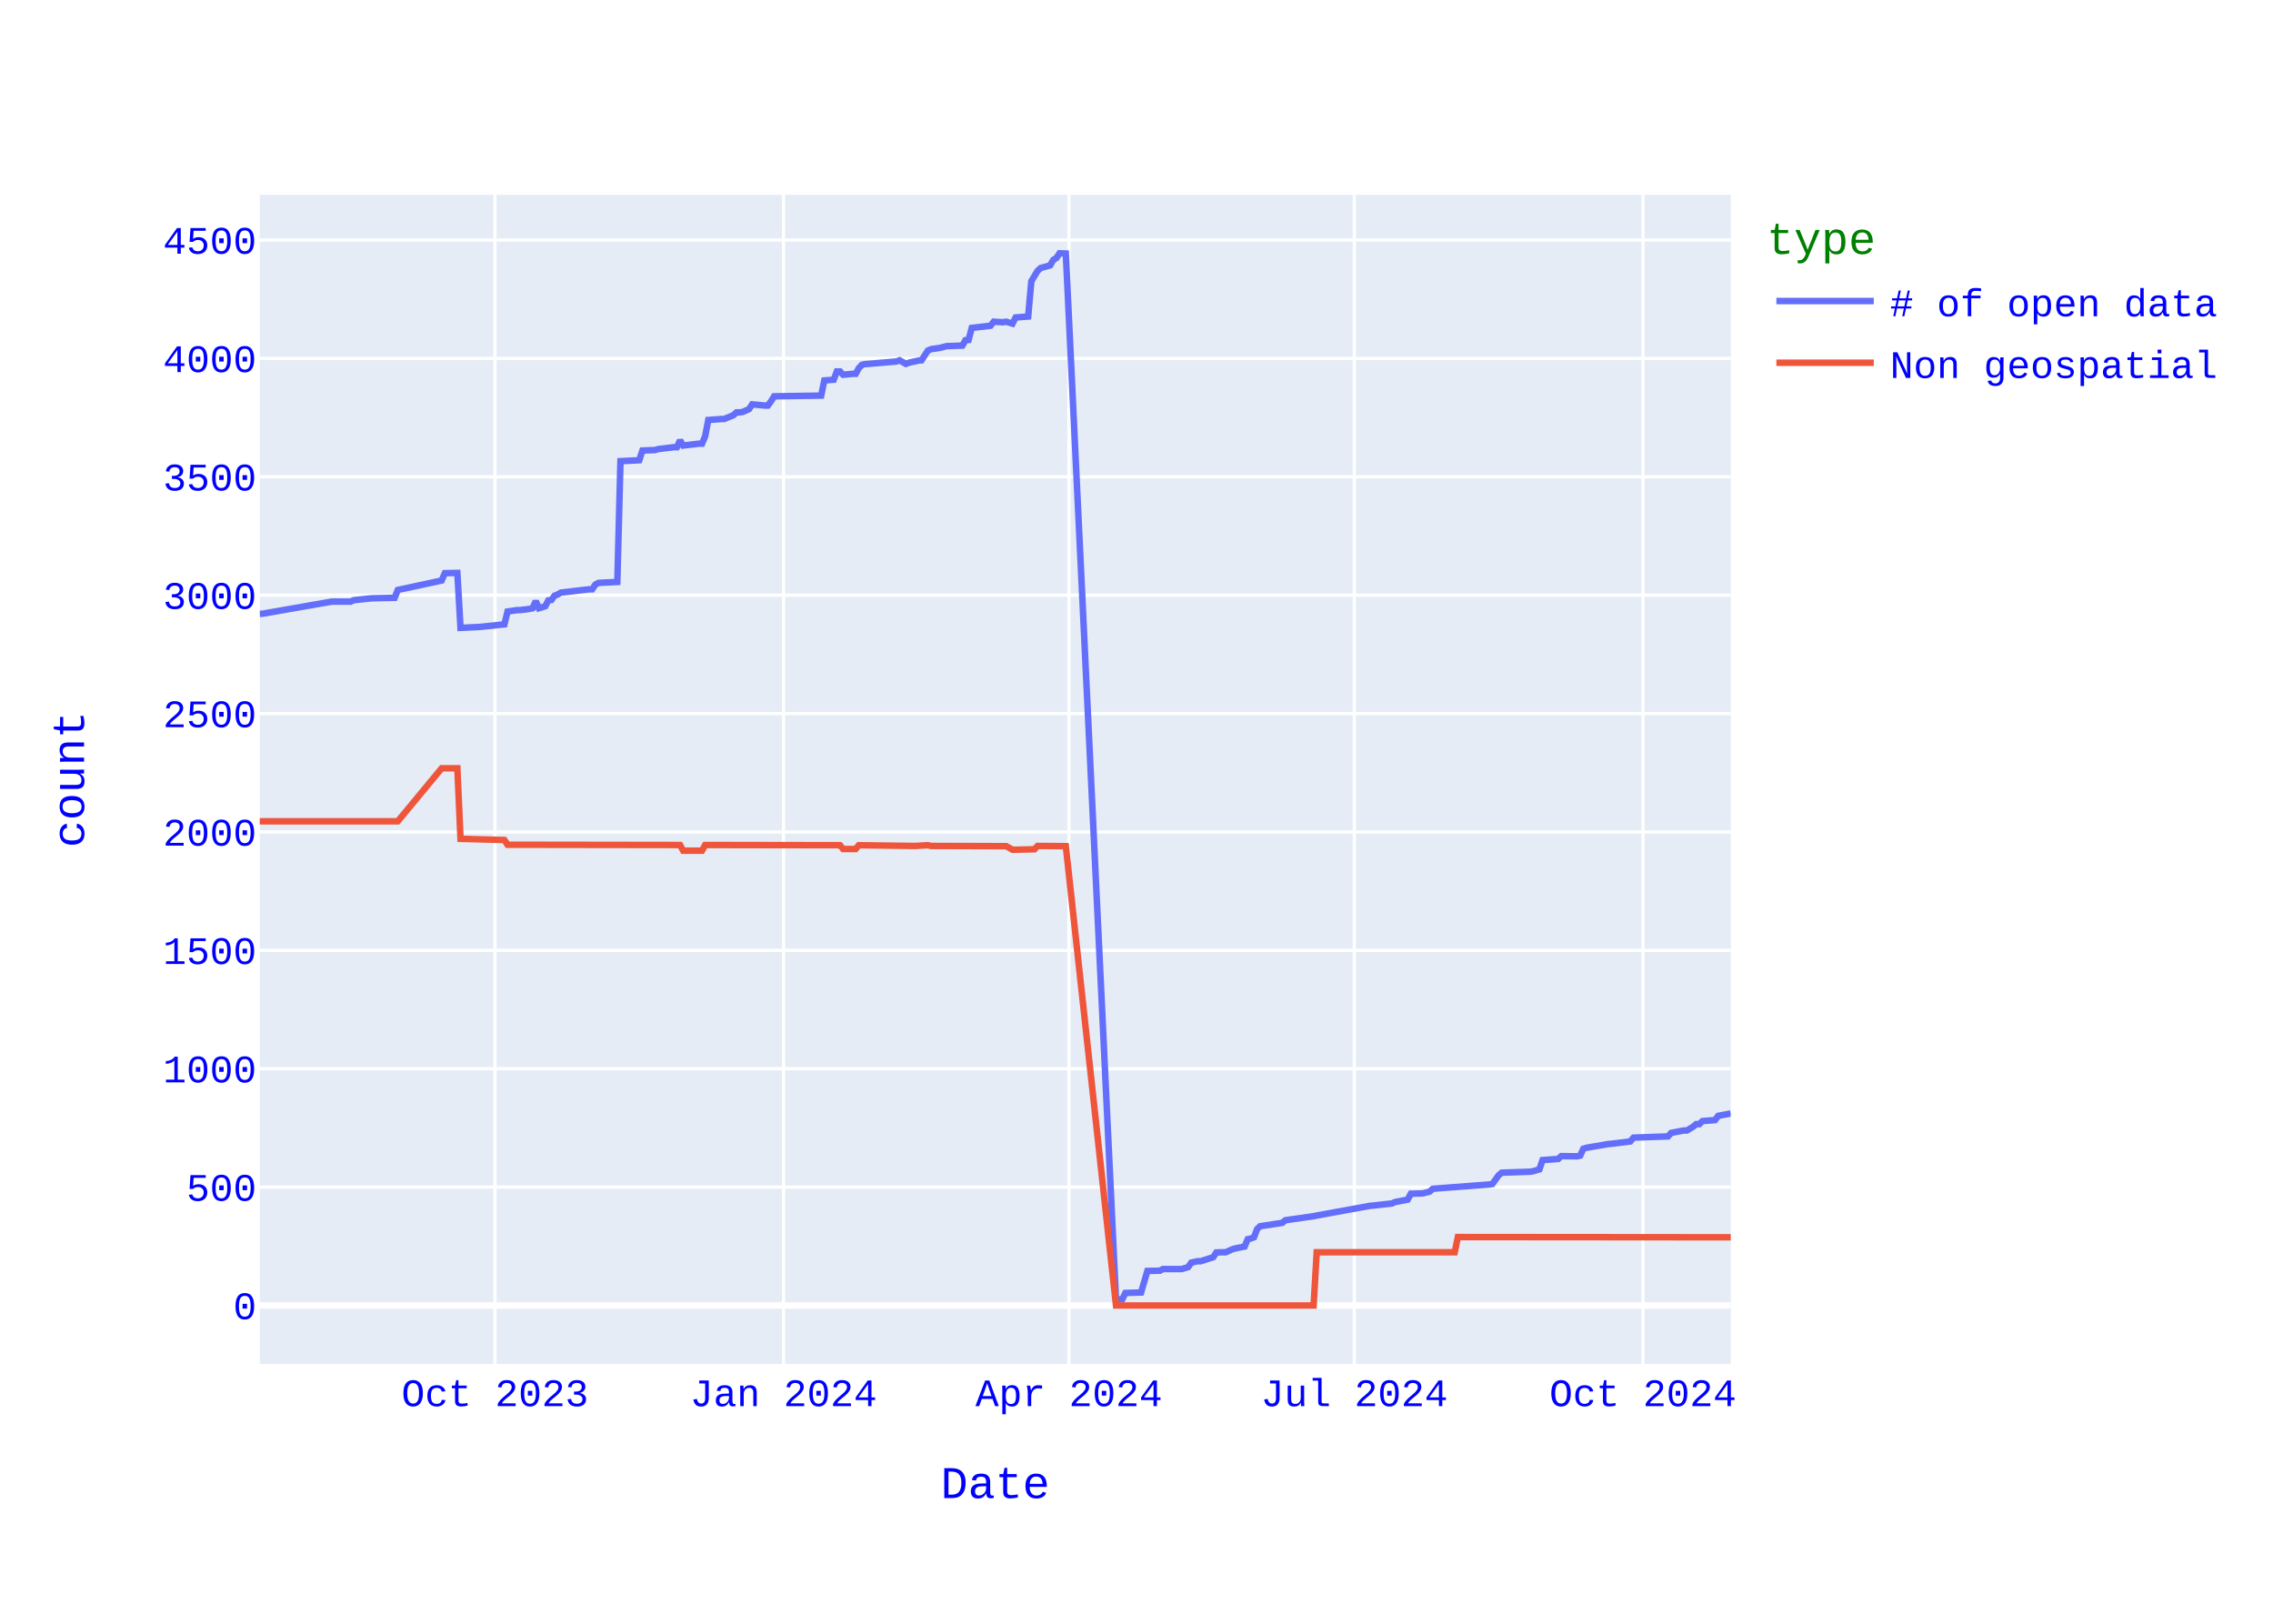
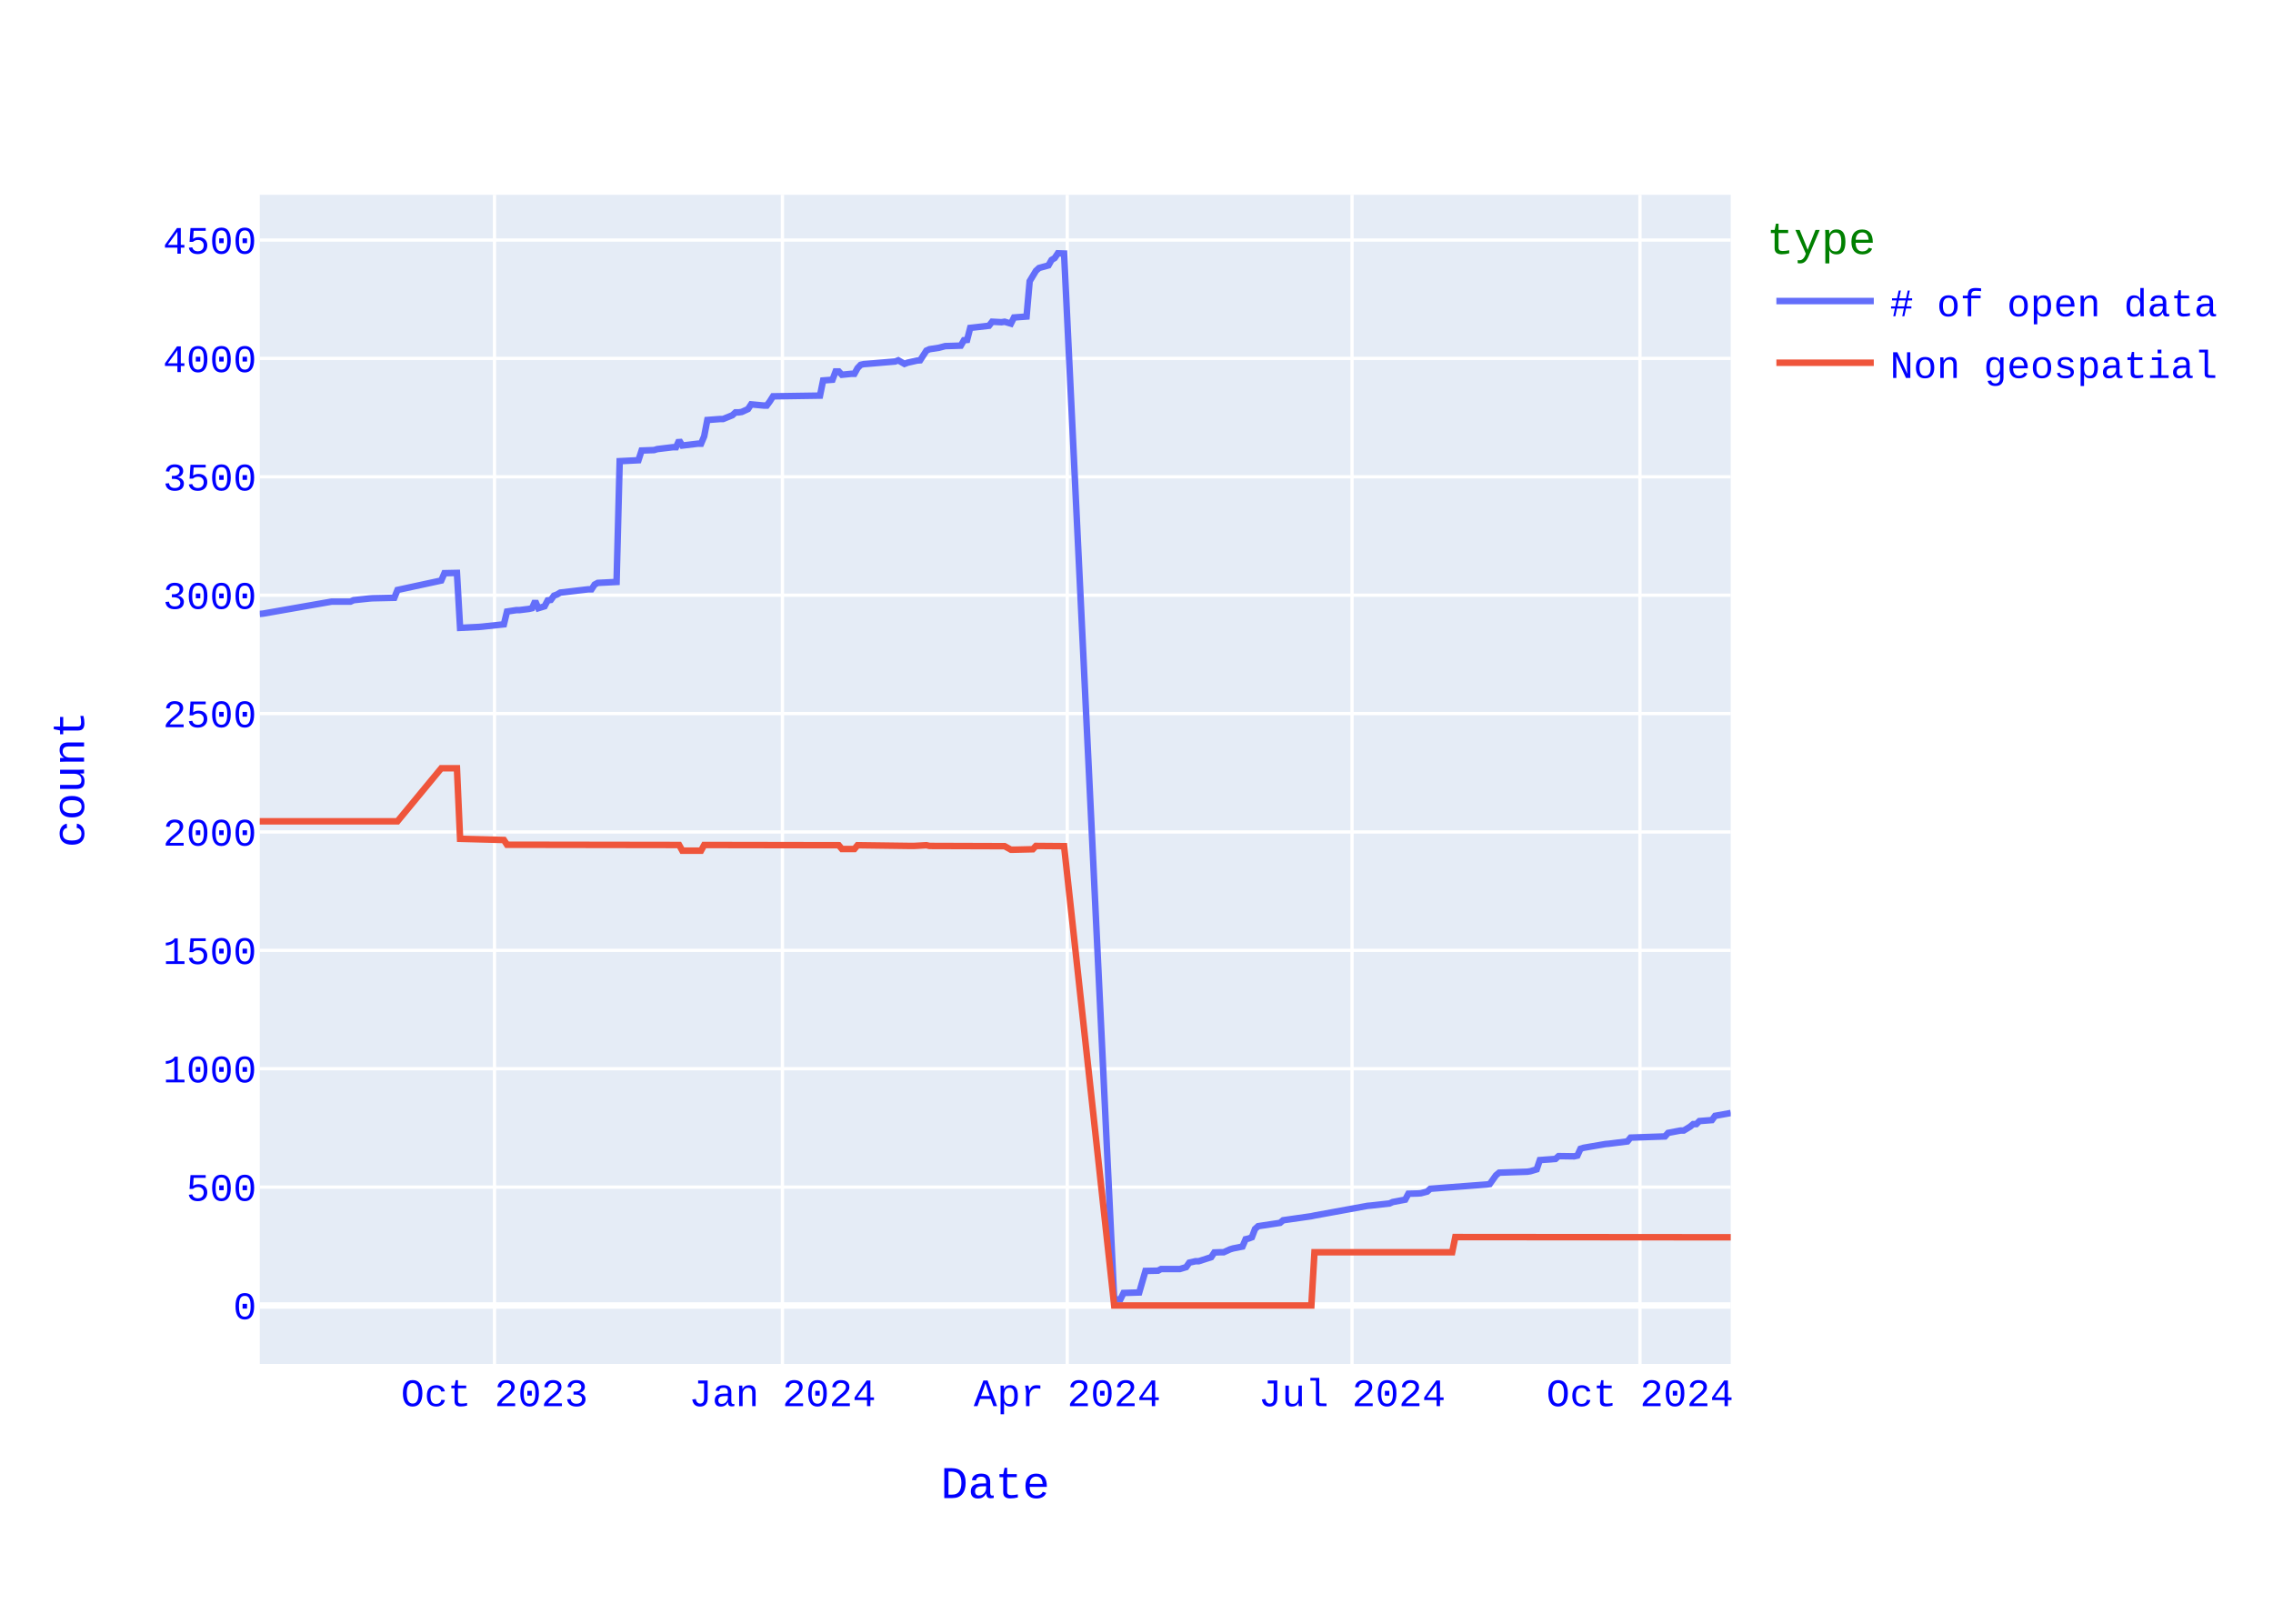
<svg xmlns="http://www.w3.org/2000/svg" class="main-svg" width="700" height="500" style="" viewBox="0 0 700 500">
  <rect x="0" y="0" width="700" height="500" style="fill: rgb(255, 255, 255); fill-opacity: 1;" />
-   <defs id="defs-c93240">
+   <defs id="defs-972f69">
    <g class="clips">
-       <clipPath id="clipc93240xyplot" class="plotclip">
+       <clipPath id="clip972f69xyplot" class="plotclip">
        <rect width="453" height="360" />
      </clipPath>
-       <clipPath class="axesclip" id="clipc93240x">
+       <clipPath class="axesclip" id="clip972f69x">
        <rect x="80" y="0" width="453" height="500" />
      </clipPath>
-       <clipPath class="axesclip" id="clipc93240y">
+       <clipPath class="axesclip" id="clip972f69y">
        <rect x="0" y="60" width="700" height="360" />
      </clipPath>
-       <clipPath class="axesclip" id="clipc93240xy">
+       <clipPath class="axesclip" id="clip972f69xy">
        <rect x="80" y="60" width="453" height="360" />
      </clipPath>
    </g>
    <g class="gradients" />
    <g class="patterns" />
  </defs>
  <g class="bglayer">
    <rect class="bg" x="80" y="60" width="453" height="360" style="fill: rgb(229, 236, 246); fill-opacity: 1; stroke-width: 0;" />
  </g>
  <g class="layer-below">
    <g class="imagelayer" />
    <g class="shapelayer" />
  </g>
  <g class="cartesianlayer">
    <g class="subplot xy">
      <g class="layer-subplot">
        <g class="shapelayer" />
        <g class="imagelayer" />
      </g>
      <g class="minor-gridlayer">
        <g class="x" />
        <g class="y" />
      </g>
      <g class="gridlayer">
        <g class="x">
-           <path class="xgrid crisp" transform="translate(152.44,0)" d="M0,60v360" style="stroke: rgb(255, 255, 255); stroke-opacity: 1; stroke-width: 1px;" />
-           <path class="xgrid crisp" transform="translate(241.3,0)" d="M0,60v360" style="stroke: rgb(255, 255, 255); stroke-opacity: 1; stroke-width: 1px;" />
-           <path class="xgrid crisp" transform="translate(329.2,0)" d="M0,60v360" style="stroke: rgb(255, 255, 255); stroke-opacity: 1; stroke-width: 1px;" />
-           <path class="xgrid crisp" transform="translate(417.09,0)" d="M0,60v360" style="stroke: rgb(255, 255, 255); stroke-opacity: 1; stroke-width: 1px;" />
-           <path class="xgrid crisp" transform="translate(505.96,0)" d="M0,60v360" style="stroke: rgb(255, 255, 255); stroke-opacity: 1; stroke-width: 1px;" />
+           <path class="xgrid crisp" transform="translate(152.29,0)" d="M0,60v360" style="stroke: rgb(255, 255, 255); stroke-opacity: 1; stroke-width: 1px;" />
+           <path class="xgrid crisp" transform="translate(240.96,0)" d="M0,60v360" style="stroke: rgb(255, 255, 255); stroke-opacity: 1; stroke-width: 1px;" />
+           <path class="xgrid crisp" transform="translate(328.67,0)" d="M0,60v360" style="stroke: rgb(255, 255, 255); stroke-opacity: 1; stroke-width: 1px;" />
+           <path class="xgrid crisp" transform="translate(416.38,0)" d="M0,60v360" style="stroke: rgb(255, 255, 255); stroke-opacity: 1; stroke-width: 1px;" />
+           <path class="xgrid crisp" transform="translate(505.05,0)" d="M0,60v360" style="stroke: rgb(255, 255, 255); stroke-opacity: 1; stroke-width: 1px;" />
        </g>
        <g class="y">
          <path class="ygrid crisp" transform="translate(0,365.55)" d="M80,0h453" style="stroke: rgb(255, 255, 255); stroke-opacity: 1; stroke-width: 1px;" />
          <path class="ygrid crisp" transform="translate(0,329.09)" d="M80,0h453" style="stroke: rgb(255, 255, 255); stroke-opacity: 1; stroke-width: 1px;" />
          <path class="ygrid crisp" transform="translate(0,292.64)" d="M80,0h453" style="stroke: rgb(255, 255, 255); stroke-opacity: 1; stroke-width: 1px;" />
          <path class="ygrid crisp" transform="translate(0,256.19)" d="M80,0h453" style="stroke: rgb(255, 255, 255); stroke-opacity: 1; stroke-width: 1px;" />
          <path class="ygrid crisp" transform="translate(0,219.73)" d="M80,0h453" style="stroke: rgb(255, 255, 255); stroke-opacity: 1; stroke-width: 1px;" />
          <path class="ygrid crisp" transform="translate(0,183.28)" d="M80,0h453" style="stroke: rgb(255, 255, 255); stroke-opacity: 1; stroke-width: 1px;" />
          <path class="ygrid crisp" transform="translate(0,146.82)" d="M80,0h453" style="stroke: rgb(255, 255, 255); stroke-opacity: 1; stroke-width: 1px;" />
          <path class="ygrid crisp" transform="translate(0,110.37)" d="M80,0h453" style="stroke: rgb(255, 255, 255); stroke-opacity: 1; stroke-width: 1px;" />
          <path class="ygrid crisp" transform="translate(0,73.92)" d="M80,0h453" style="stroke: rgb(255, 255, 255); stroke-opacity: 1; stroke-width: 1px;" />
        </g>
      </g>
      <g class="zerolinelayer">
        <path class="yzl zl crisp" transform="translate(0,402)" d="M80,0h453" style="stroke: rgb(255, 255, 255); stroke-opacity: 1; stroke-width: 2px;" />
      </g>
      <path class="xlines-below" />
      <path class="ylines-below" />
      <g class="overlines-below" />
      <g class="xaxislayer-below" />
      <g class="yaxislayer-below" />
      <g class="overaxes-below" />
-       <g class="plot" transform="translate(80,60)" clip-path="url(#clipc93240xyplot)">
+       <g class="plot" transform="translate(80,60)" clip-path="url(#clip972f69xyplot)">
        <g class="scatterlayer mlayer">
-           <g class="trace scatter traceafef83" style="stroke-miterlimit: 2; opacity: 1;">
+           <g class="trace scatter traced6b8e3" style="stroke-miterlimit: 2; opacity: 1;">
            <g class="fills" />
            <g class="errorbars" />
            <g class="lines">
-               <path class="js-line" d="M453,282.87L449.14,283.6L448.17,284.91L444.31,285.21L443.34,286.15L442.38,286.15L441.41,286.95L439.48,288.12L438.51,288.12L434.65,288.85L433.68,289.94L423.06,290.31L422.09,291.48L416.3,292.2L415.33,292.28L408.57,293.44L407.6,293.74L406.64,295.85L405.67,296.07L400.84,296L399.88,296.87L395.05,297.23L394.08,300.08L392.15,300.66L391.18,300.81L382.49,301.1L381.52,301.9L379.59,304.6L378.63,304.74L361.24,306.06L360.28,306.93L358.34,307.44L357.38,307.51L354.48,307.59L353.51,309.41L349.65,310.14L348.68,310.58L342.89,311.23L341.92,311.31L325.5,314.3L324.54,314.51L315.84,315.75L314.88,316.56L308.12,317.58L307.15,318.45L306.19,321L305.22,321.37L304.25,321.59L303.29,323.85L300.39,324.43L299.42,324.72L297.49,325.6L296.53,325.6L294.59,325.67L293.63,327.13L289.77,328.37L288.8,328.37L286.87,328.8L285.9,330.19L283.97,330.77L283,330.77L278.17,330.77L277.21,331.28L273.35,331.36L271.41,337.99L266.58,338.14L265.62,340.1L263.69,340.18L248.23,18.07L246.3,18L245.33,19.46L244.37,20.04L243.4,21.72L240.51,22.52L239.54,23.4L237.61,26.6L236.64,37.47L232.78,37.76L231.81,39.65L229.88,39.07L228.91,39.22L226.02,39.07L225.05,40.31L219.26,40.97L218.29,44.68L217.32,44.76L216.36,46.43L211.53,46.58L209.6,47.09L206.7,47.53L205.73,47.96L203.8,50.95L202.84,51.03L199.94,51.68L198.97,52.05L197.04,50.95L196.07,51.32L187.38,52.05L186.42,52.12L185.45,52.34L184.48,53.36L183.52,55.11L182.55,55.11L179.65,55.4L178.69,54.38L177.72,54.38L176.76,56.93L173.86,57.15L172.89,61.82L158.41,62.04L157.44,63.57L156.47,64.88L155.51,64.88L151.64,64.51L150.68,65.97L148.75,66.85L147.78,66.99L146.81,66.99L145.85,67.87L142.95,69.04L141.99,69.04L138.12,69.33L137.16,74.36L136.19,76.62L135.22,76.62L130.39,77.2L129.43,75.6L128.46,77.71L127.5,77.71L122.67,78.29L121.7,78.59L117.84,78.73L116.87,81.72L111.08,82.01L110.11,119.2L104.32,119.49L103.35,120L102.38,121.46L101.42,121.46L92.72,122.48L91.76,123.06L90.79,123.42L89.83,124.74L88.86,124.88L87.9,126.7L85.96,127.29L85,125.1L84.03,127.29L83.07,127.51L80.17,127.87L79.2,127.87L76.3,128.31L75.34,132.25L68.58,132.97L67.61,133.05L61.82,133.34L60.85,116.42L56.99,116.5L56.02,118.76L42.5,121.67L41.53,124.08L34.77,124.23L33.81,124.3L28.98,124.81L28.01,125.25L22.22,125.25L0.97,128.96L0,129.04" style="vector-effect: none; fill: none; stroke: rgb(99, 110, 250); stroke-opacity: 1; stroke-width: 2px; opacity: 1;" />
+               <path class="js-line" d="M453,282.73L448.18,283.6L447.22,284.91L443.36,285.21L442.4,286.15L441.43,286.15L440.47,286.95L438.54,288.12L437.58,288.12L433.72,288.85L432.76,289.94L422.16,290.31L421.19,291.48L415.41,292.2L414.45,292.28L407.7,293.44L406.74,293.74L405.77,295.85L404.81,296.07L399.99,296L399.03,296.87L394.21,297.23L393.24,300.08L391.31,300.66L390.35,300.81L381.68,301.1L380.71,301.9L378.79,304.6L377.82,304.74L360.47,306.06L359.51,306.93L357.58,307.44L356.62,307.51L353.73,307.59L352.76,309.41L348.91,310.14L347.94,310.58L342.16,311.23L341.2,311.31L324.81,314.3L323.85,314.51L315.17,315.75L314.21,316.56L307.46,317.58L306.5,318.45L305.53,321L304.57,321.37L303.61,321.59L302.64,323.85L299.75,324.43L298.79,324.72L296.86,325.6L295.9,325.6L293.97,325.67L293,327.13L289.15,328.37L288.19,328.37L286.26,328.8L285.29,330.19L283.37,330.77L282.4,330.77L277.58,330.77L276.62,331.28L272.76,331.36L270.84,337.99L266.02,338.14L265.05,340.1L263.13,340.18L247.7,18.07L245.78,18L244.81,19.46L243.85,20.04L242.89,21.72L239.99,22.52L239.03,23.4L237.1,26.6L236.14,37.47L232.28,37.76L231.32,39.65L229.39,39.07L228.43,39.22L225.54,39.07L224.57,40.31L218.79,40.97L217.83,44.68L216.86,44.76L215.9,46.43L211.08,46.58L209.15,47.09L206.26,47.53L205.3,47.96L203.37,50.95L202.4,51.03L199.51,51.68L198.55,52.05L196.62,50.95L195.66,51.32L186.98,52.05L186.02,52.12L185.06,52.34L184.09,53.36L183.13,55.11L182.16,55.11L179.27,55.4L178.31,54.38L177.34,54.38L176.38,56.93L173.49,57.15L172.53,61.82L158.07,62.04L157.1,63.57L156.14,64.88L155.18,64.88L151.32,64.51L150.36,65.97L148.43,66.85L147.47,66.99L146.5,66.99L145.54,67.87L142.65,69.04L141.68,69.04L137.83,69.33L136.86,74.36L135.9,76.62L134.94,76.62L130.12,77.2L129.15,75.6L128.19,77.71L127.23,77.71L122.41,78.29L121.44,78.59L117.59,78.73L116.62,81.72L110.84,82.01L109.88,119.2L104.09,119.49L103.13,120L102.17,121.46L101.2,121.46L92.53,122.48L91.56,123.06L90.6,123.42L89.64,124.74L88.67,124.88L87.71,126.7L85.78,127.29L84.82,125.1L83.85,127.29L82.89,127.51L80,127.87L79.03,127.87L76.14,128.31L75.18,132.25L68.43,132.97L67.47,133.05L61.69,133.34L60.72,116.42L56.87,116.5L55.9,118.76L42.41,121.67L41.44,124.08L34.7,124.23L33.73,124.3L28.91,124.81L27.95,125.25L22.17,125.25L0.96,128.96L0,129.04" style="vector-effect: none; fill: none; stroke: rgb(99, 110, 250); stroke-opacity: 1; stroke-width: 2px; opacity: 1;" />
            </g>
            <g class="points" />
            <g class="text" />
          </g>
-           <g class="trace scatter trace864c57" style="stroke-miterlimit: 2; opacity: 1;">
+           <g class="trace scatter traceecdb97" style="stroke-miterlimit: 2; opacity: 1;">
            <g class="fills" />
            <g class="errorbars" />
            <g class="lines">
-               <path class="js-line" d="M453,321L368.97,320.93L368,325.6L325.5,325.6L324.54,342L263.69,342L248.23,200.56L239.54,200.49L238.57,201.51L232.78,201.65L231.81,201.65L229.88,200.56L228.91,200.56L206.7,200.49L205.73,200.27L201.87,200.49L200.9,200.49L184.48,200.27L183.52,201.43L179.65,201.43L178.69,200.27L137.16,200.2L136.19,201.95L130.39,201.95L129.43,200.2L76.3,200.12L75.34,198.66L61.82,198.3L60.85,176.57L56.02,176.57L42.5,192.9L0,192.9" style="vector-effect: none; fill: none; stroke: rgb(239, 85, 59); stroke-opacity: 1; stroke-width: 2px; opacity: 1;" />
+               <path class="js-line" d="M453,321L368.18,320.93L367.22,325.6L324.81,325.6L323.85,342L263.13,342L247.7,200.56L239.03,200.49L238.07,201.51L232.28,201.65L231.32,201.65L229.39,200.56L228.43,200.56L206.26,200.49L205.3,200.27L201.44,200.49L200.48,200.49L184.09,200.27L183.13,201.43L179.27,201.43L178.31,200.27L136.86,200.2L135.9,201.95L130.12,201.95L129.15,200.2L76.14,200.12L75.18,198.66L61.69,198.3L60.72,176.57L55.9,176.57L42.41,192.9L0,192.9" style="vector-effect: none; fill: none; stroke: rgb(239, 85, 59); stroke-opacity: 1; stroke-width: 2px; opacity: 1;" />
            </g>
            <g class="points" />
            <g class="text" />
          </g>
        </g>
      </g>
      <g class="overplot" />
      <path class="xlines-above crisp" d="M0,0" style="fill: none;" />
      <path class="ylines-above crisp" d="M0,0" style="fill: none;" />
      <g class="overlines-above" />
      <g class="xaxislayer-above">
        <g class="xtick">
-           <text text-anchor="middle" x="0" y="433" transform="translate(152.44,0)" style="font-family: 'Courier New'; font-size: 12px; fill: rgb(0, 0, 255); fill-opacity: 1; white-space: pre; opacity: 1;">Oct 2023</text>
-         </g>
-         <g class="xtick">
-           <text text-anchor="middle" x="0" y="433" style="font-family: 'Courier New'; font-size: 12px; fill: rgb(0, 0, 255); fill-opacity: 1; white-space: pre; opacity: 1;" transform="translate(241.3,0)">Jan 2024</text>
-         </g>
-         <g class="xtick">
-           <text text-anchor="middle" x="0" y="433" style="font-family: 'Courier New'; font-size: 12px; fill: rgb(0, 0, 255); fill-opacity: 1; white-space: pre; opacity: 1;" transform="translate(329.2,0)">Apr 2024</text>
-         </g>
-         <g class="xtick">
-           <text text-anchor="middle" x="0" y="433" style="font-family: 'Courier New'; font-size: 12px; fill: rgb(0, 0, 255); fill-opacity: 1; white-space: pre; opacity: 1;" transform="translate(417.09,0)">Jul 2024</text>
-         </g>
-         <g class="xtick">
-           <text text-anchor="middle" x="0" y="433" style="font-family: 'Courier New'; font-size: 12px; fill: rgb(0, 0, 255); fill-opacity: 1; white-space: pre; opacity: 1;" transform="translate(505.96,0)">Oct 2024</text>
+           <text text-anchor="middle" x="0" y="433" transform="translate(152.29,0)" style="font-family: 'Courier New'; font-size: 12px; fill: rgb(0, 0, 255); fill-opacity: 1; white-space: pre; opacity: 1;">Oct 2023</text>
+         </g>
+         <g class="xtick">
+           <text text-anchor="middle" x="0" y="433" style="font-family: 'Courier New'; font-size: 12px; fill: rgb(0, 0, 255); fill-opacity: 1; white-space: pre; opacity: 1;" transform="translate(240.96,0)">Jan 2024</text>
+         </g>
+         <g class="xtick">
+           <text text-anchor="middle" x="0" y="433" style="font-family: 'Courier New'; font-size: 12px; fill: rgb(0, 0, 255); fill-opacity: 1; white-space: pre; opacity: 1;" transform="translate(328.67,0)">Apr 2024</text>
+         </g>
+         <g class="xtick">
+           <text text-anchor="middle" x="0" y="433" style="font-family: 'Courier New'; font-size: 12px; fill: rgb(0, 0, 255); fill-opacity: 1; white-space: pre; opacity: 1;" transform="translate(416.38,0)">Jul 2024</text>
+         </g>
+         <g class="xtick">
+           <text text-anchor="middle" x="0" y="433" style="font-family: 'Courier New'; font-size: 12px; fill: rgb(0, 0, 255); fill-opacity: 1; white-space: pre; opacity: 1;" transform="translate(505.05,0)">Oct 2024</text>
        </g>
      </g>
      <g class="yaxislayer-above">
        <g class="ytick">
          <text text-anchor="end" x="79" y="4.2" transform="translate(0,402)" style="font-family: 'Courier New'; font-size: 12px; fill: rgb(0, 0, 255); fill-opacity: 1; white-space: pre; opacity: 1;">0</text>
        </g>
        <g class="ytick">
          <text text-anchor="end" x="79" y="4.2" style="font-family: 'Courier New'; font-size: 12px; fill: rgb(0, 0, 255); fill-opacity: 1; white-space: pre; opacity: 1;" transform="translate(0,365.55)">500</text>
        </g>
        <g class="ytick">
          <text text-anchor="end" x="79" y="4.2" style="font-family: 'Courier New'; font-size: 12px; fill: rgb(0, 0, 255); fill-opacity: 1; white-space: pre; opacity: 1;" transform="translate(0,329.09)">1000</text>
        </g>
        <g class="ytick">
          <text text-anchor="end" x="79" y="4.2" style="font-family: 'Courier New'; font-size: 12px; fill: rgb(0, 0, 255); fill-opacity: 1; white-space: pre; opacity: 1;" transform="translate(0,292.64)">1500</text>
        </g>
        <g class="ytick">
          <text text-anchor="end" x="79" y="4.2" style="font-family: 'Courier New'; font-size: 12px; fill: rgb(0, 0, 255); fill-opacity: 1; white-space: pre; opacity: 1;" transform="translate(0,256.19)">2000</text>
        </g>
        <g class="ytick">
          <text text-anchor="end" x="79" y="4.2" style="font-family: 'Courier New'; font-size: 12px; fill: rgb(0, 0, 255); fill-opacity: 1; white-space: pre; opacity: 1;" transform="translate(0,219.73)">2500</text>
        </g>
        <g class="ytick">
          <text text-anchor="end" x="79" y="4.2" style="font-family: 'Courier New'; font-size: 12px; fill: rgb(0, 0, 255); fill-opacity: 1; white-space: pre; opacity: 1;" transform="translate(0,183.28)">3000</text>
        </g>
        <g class="ytick">
          <text text-anchor="end" x="79" y="4.2" style="font-family: 'Courier New'; font-size: 12px; fill: rgb(0, 0, 255); fill-opacity: 1; white-space: pre; opacity: 1;" transform="translate(0,146.82)">3500</text>
        </g>
        <g class="ytick">
          <text text-anchor="end" x="79" y="4.2" style="font-family: 'Courier New'; font-size: 12px; fill: rgb(0, 0, 255); fill-opacity: 1; white-space: pre; opacity: 1;" transform="translate(0,110.37)">4000</text>
        </g>
        <g class="ytick">
          <text text-anchor="end" x="79" y="4.2" style="font-family: 'Courier New'; font-size: 12px; fill: rgb(0, 0, 255); fill-opacity: 1; white-space: pre; opacity: 1;" transform="translate(0,73.92)">4500</text>
        </g>
      </g>
      <g class="overaxes-above" />
    </g>
  </g>
  <g class="polarlayer" />
  <g class="smithlayer" />
  <g class="ternarylayer" />
  <g class="geolayer" />
  <g class="funnelarealayer" />
  <g class="pielayer" />
  <g class="iciclelayer" />
  <g class="treemaplayer" />
  <g class="sunburstlayer" />
  <g class="glimages" />
-   <defs id="topdefs-c93240">
+   <defs id="topdefs-972f69">
    <g class="clips" />
-     <clipPath id="legendc93240">
+     <clipPath id="legend972f69">
      <rect width="146" height="67" x="0" y="0" />
    </clipPath>
  </defs>
  <g class="layer-above">
    <g class="imagelayer" />
    <g class="shapelayer" />
  </g>
  <g class="infolayer">
    <g class="legend" pointer-events="all" transform="translate(542.06,60)">
      <rect class="bg" shape-rendering="crispEdges" style="stroke: rgb(68, 68, 68); stroke-opacity: 1; fill: rgb(255, 255, 255); fill-opacity: 1; stroke-width: 0px;" width="146" height="67" x="0" y="0" />
-       <g class="scrollbox" transform="" clip-path="url(#legendc93240)">
+       <g class="scrollbox" transform="" clip-path="url(#legend972f69)">
        <text class="legendtitletext" text-anchor="start" x="2" y="18.2" style="font-family: 'Courier New'; font-size: 14px; fill: rgb(0, 128, 0); fill-opacity: 1; white-space: pre;">type</text>
        <g class="groups" transform="">
          <g class="traces" transform="translate(0,32.7)" style="opacity: 1;">
            <text class="legendtext" text-anchor="start" x="40" y="4.68" style="font-family: 'Courier New'; font-size: 12px; fill: rgb(0, 0, 255); fill-opacity: 1; white-space: pre;"># of open data</text>
            <g class="layers" style="opacity: 1;">
              <g class="legendfill" />
              <g class="legendlines">
                <path class="js-line" d="M5,0h30" style="fill: none; stroke: rgb(99, 110, 250); stroke-opacity: 1; stroke-width: 2px;" />
              </g>
              <g class="legendsymbols">
                <g class="legendpoints" />
              </g>
            </g>
            <rect class="legendtoggle" x="0" y="-9.5" width="140.828" height="19" style="fill: rgb(0, 0, 0); fill-opacity: 0;" />
          </g>
        </g>
        <g class="groups" transform="">
          <g class="traces" transform="translate(0,51.7)" style="opacity: 1;">
            <text class="legendtext" text-anchor="start" x="40" y="4.68" style="font-family: 'Courier New'; font-size: 12px; fill: rgb(0, 0, 255); fill-opacity: 1; white-space: pre;">Non geospatial</text>
            <g class="layers" style="opacity: 1;">
              <g class="legendfill" />
              <g class="legendlines">
                <path class="js-line" d="M5,0h30" style="fill: none; stroke: rgb(239, 85, 59); stroke-opacity: 1; stroke-width: 2px;" />
              </g>
              <g class="legendsymbols">
                <g class="legendpoints" />
              </g>
            </g>
            <rect class="legendtoggle" x="0" y="-9.5" width="140.828" height="19" style="fill: rgb(0, 0, 0); fill-opacity: 0;" />
          </g>
        </g>
      </g>
      <rect class="scrollbar" rx="20" ry="3" width="0" height="0" style="fill: rgb(128, 139, 164); fill-opacity: 1;" x="0" y="0" />
    </g>
    <g class="g-gtitle" />
    <g class="g-xtitle">
      <text class="xtitle" x="306.5" y="461.3" text-anchor="middle" style="font-family: 'Courier New'; font-size: 14px; fill: rgb(0, 0, 255); opacity: 1; font-weight: normal; white-space: pre;">Date</text>
    </g>
    <g class="g-ytitle">
      <text class="ytitle" transform="rotate(-90,25.8875,240)" x="25.888" y="240" text-anchor="middle" style="font-family: 'Courier New'; font-size: 14px; fill: rgb(0, 0, 255); opacity: 1; font-weight: normal; white-space: pre;">count</text>
    </g>
  </g>
</svg>
